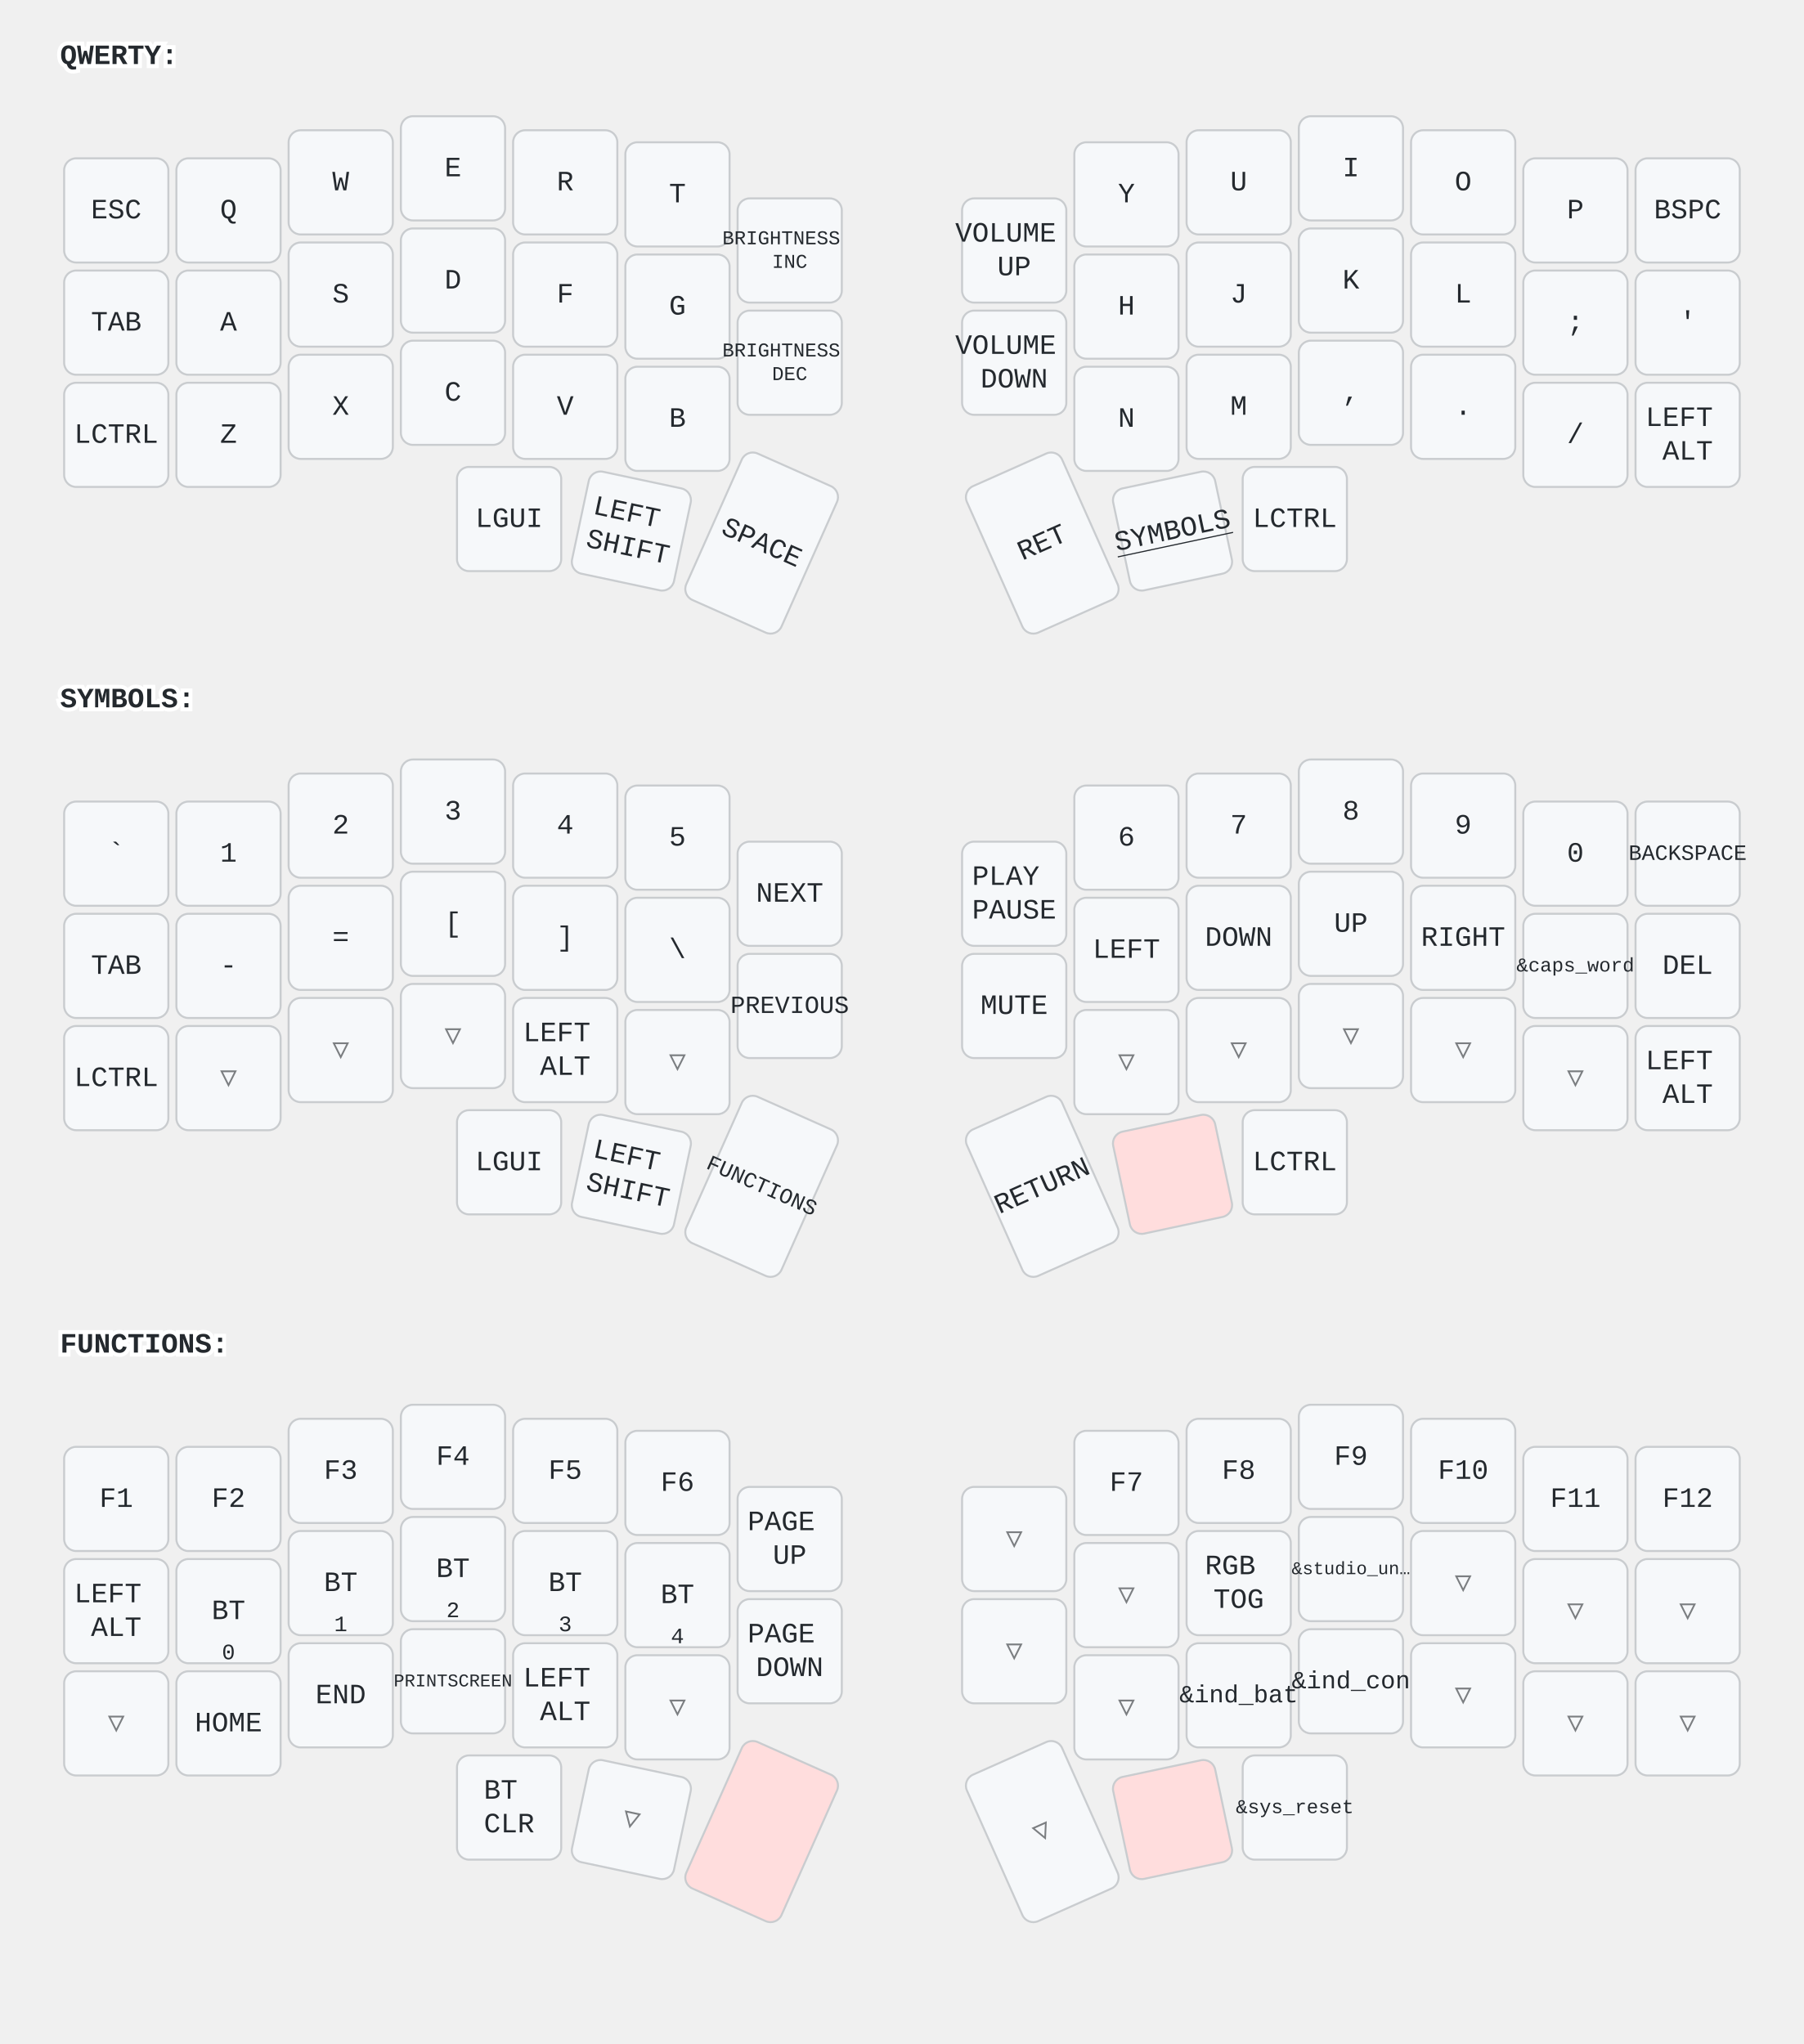
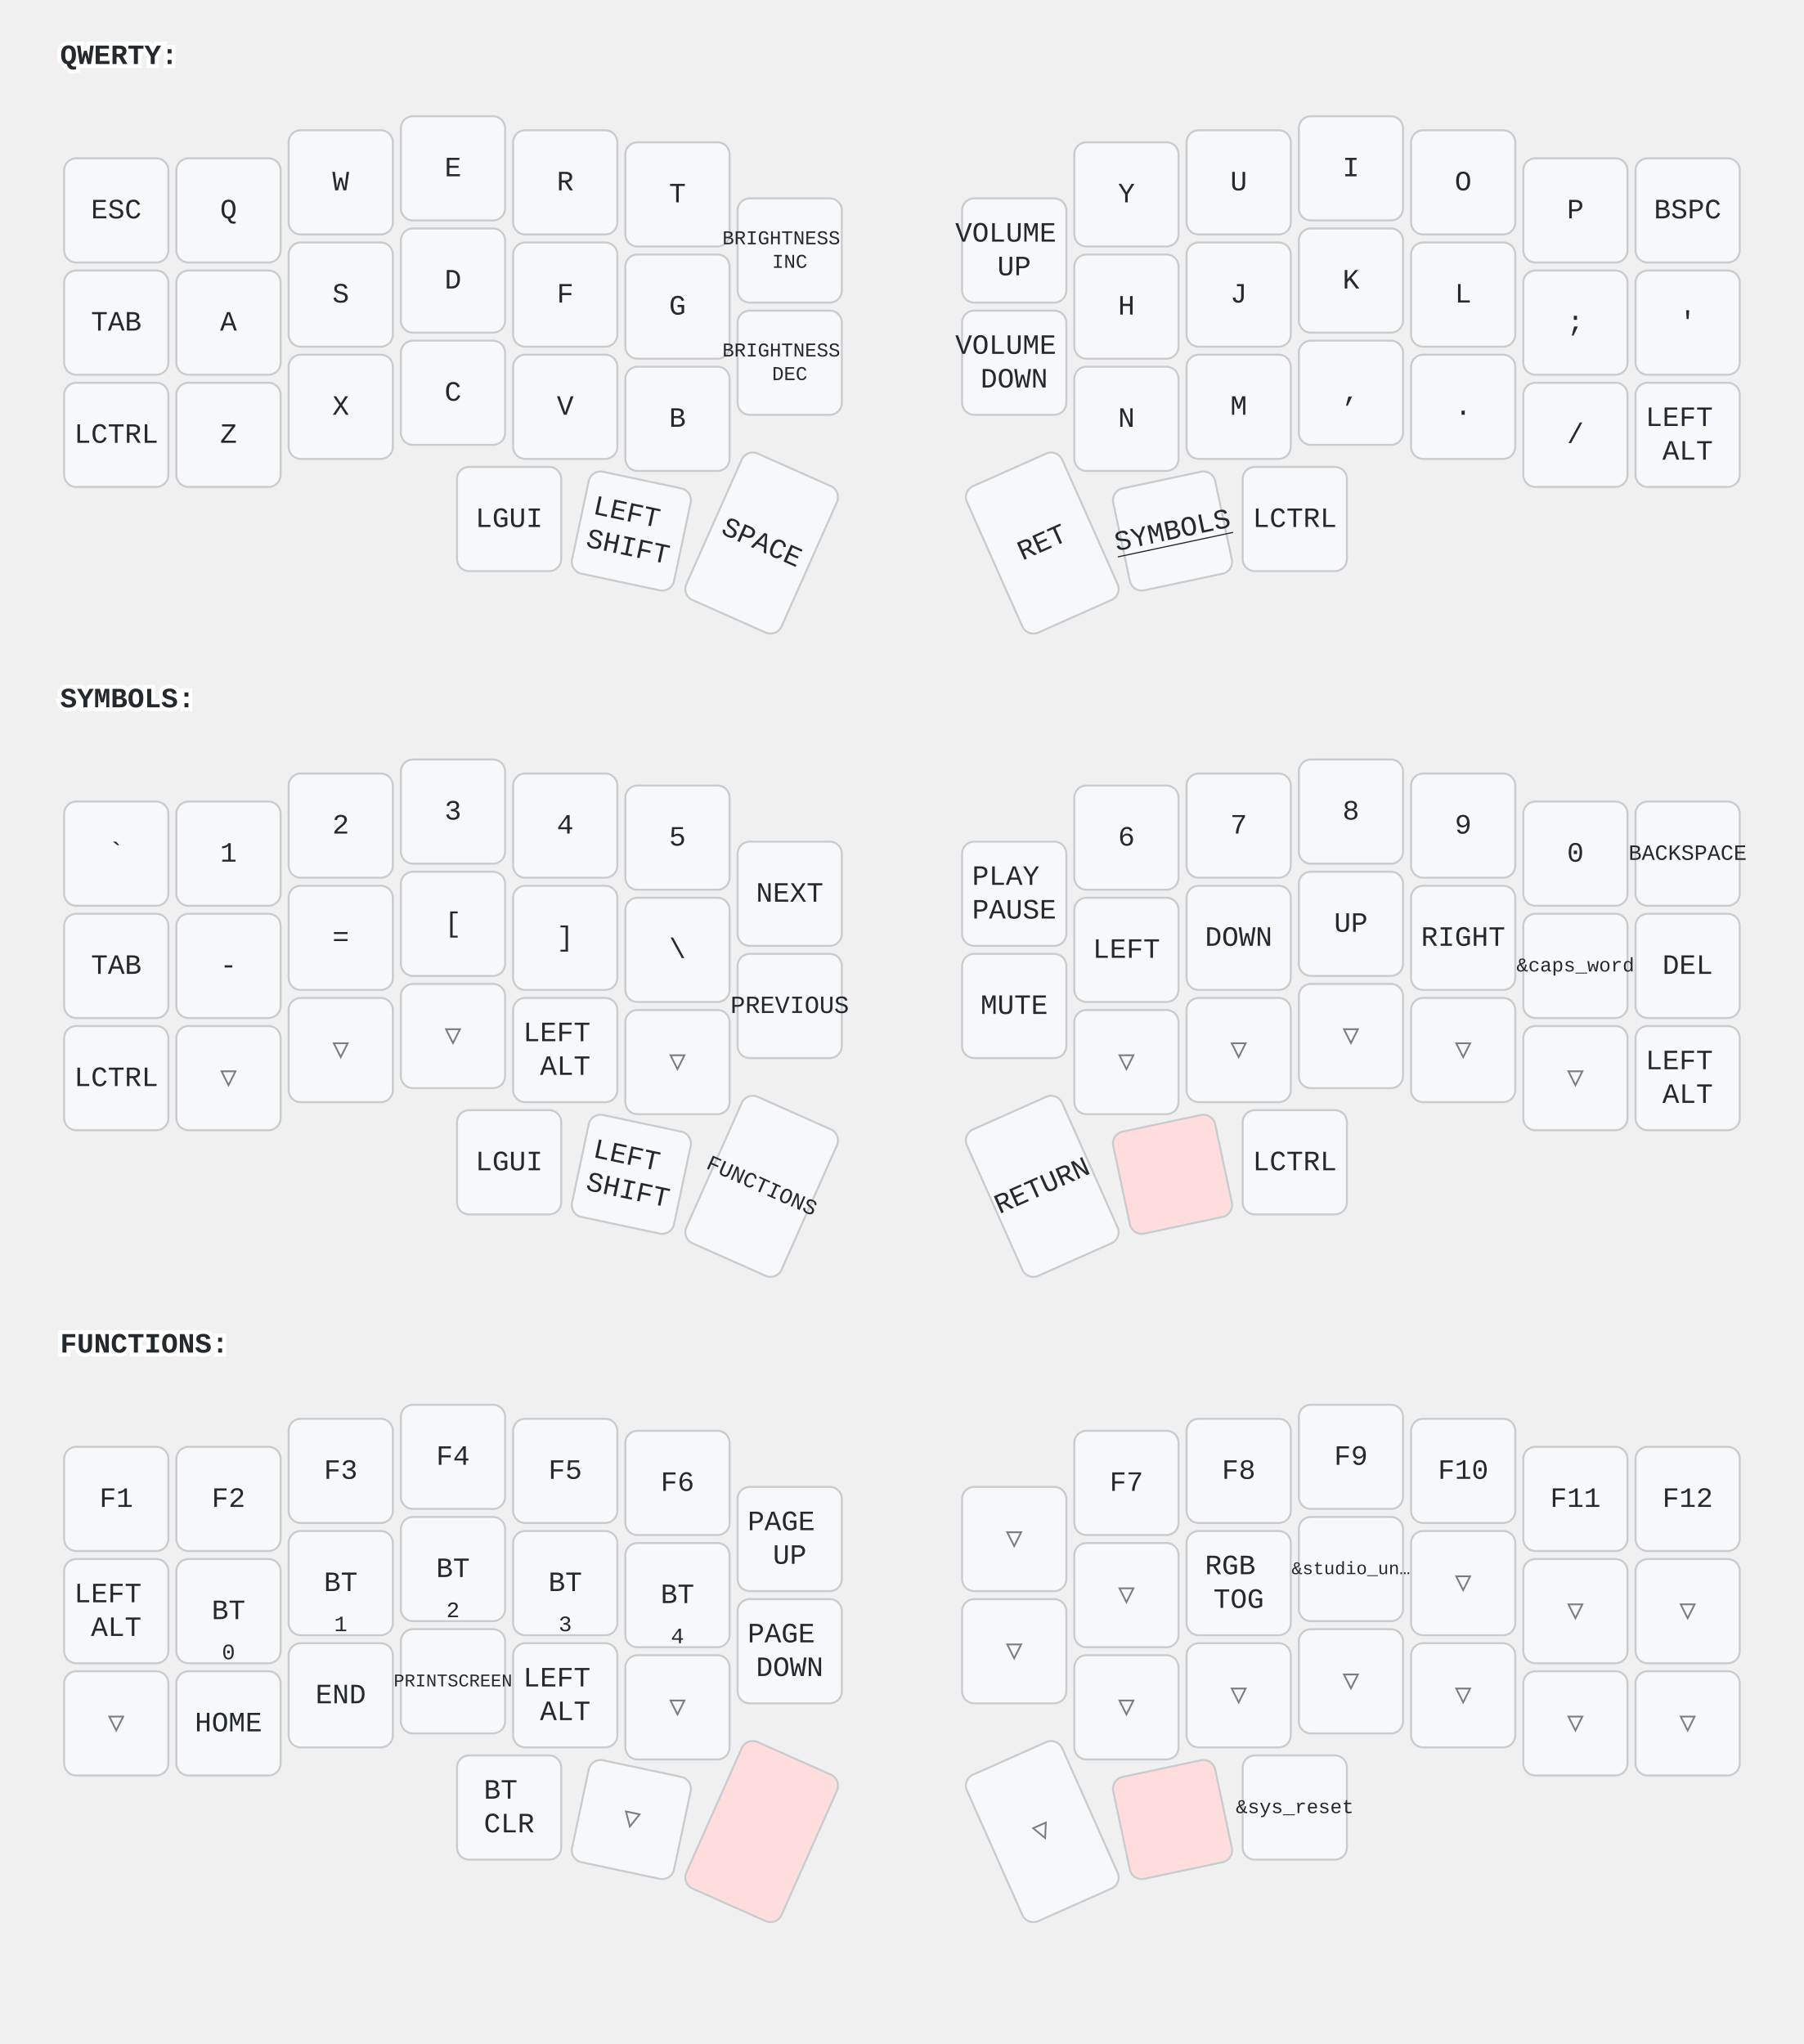
<svg xmlns="http://www.w3.org/2000/svg" width="900" height="1020" viewBox="0 0 900 1020" class="keymap">
  <style>/* inherit to force styles through use tags */
svg path {
    fill: inherit;
}

/* font and background color specifications */
svg.keymap {
    font-family: SFMono-Regular,Consolas,Liberation Mono,Menlo,monospace;
    font-size: 14px;
    font-kerning: normal;
    text-rendering: optimizeLegibility;
    fill: #24292e;
}

/* default key styling */
rect.key {
    fill: #f6f8fa;
}

rect.key, rect.combo {
    stroke: #c9cccf;
    stroke-width: 1;
}

/* default key side styling, only used is draw_key_sides is set */
rect.side {
    filter: brightness(90%);
}

/* color accent for combo boxes */
rect.combo, rect.combo-separate {
    fill: #cdf;
}

/* color accent for held keys */
rect.held, rect.combo.held {
    fill: #fdd;
}

/* color accent for ghost (optional) keys */
rect.ghost, rect.combo.ghost {
    stroke-dasharray: 4, 4;
    stroke-width: 2;
}

text {
    text-anchor: middle;
    dominant-baseline: middle;
}

/* styling for layer labels */
text.label {
    font-weight: bold;
    text-anchor: start;
    stroke: white;
    stroke-width: 4;
    paint-order: stroke;
}

/* styling for optional footer */
text.footer {
    text-anchor: end;
    dominant-baseline: auto;
    stroke: white;
    stroke-width: 4;
    paint-order: stroke;
}

/* styling for combo tap, and key non-tap label text */
text.combo, text.hold, text.shifted, text.left, text.right {
    font-size: 11px;
}

text.hold {
    text-anchor: middle;
    dominant-baseline: auto;
}

text.shifted {
    text-anchor: middle;
    dominant-baseline: hanging;
}

text.left {
    text-anchor: start;
}

text.right {
    text-anchor: end;
}

text.layer-activator {
    text-decoration: underline;
}

/* styling for hold/shifted label text in combo box */
text.combo.hold, text.combo.shifted, text.combo.left, text.combo.right {
    font-size: 8px;
}

/* lighter symbol for transparent keys */
text.trans {
    fill: #7b7e81;
}

/* styling for combo dendrons */
path.combo {
    stroke-width: 1;
    stroke: gray;
    fill: none;
}

/* Start Tabler Icons Cleanup */
/* cannot use height/width with glyphs */
.icon-tabler &gt; path {
    fill: inherit;
    stroke: inherit;
    stroke-width: 2;
}
/* hide tabler's default box */
.icon-tabler &gt; path[stroke="none"][fill="none"] {
    visibility: hidden;
}
/* End Tabler Icons Cleanup */
</style>
  <g transform="translate(30, 0)" class="layer-QWERTY">
    <text x="0" y="28" class="label" id="QWERTY">QWERTY:</text>
    <g transform="translate(0, 56)">
      <g transform="translate(28, 49)" class="key keypos-0">
        <rect rx="6" ry="6" x="-26" y="-26" width="52" height="52" class="key" />
        <text x="0" y="0" class="key tap">ESC</text>
      </g>
      <g transform="translate(84, 49)" class="key keypos-1">
        <rect rx="6" ry="6" x="-26" y="-26" width="52" height="52" class="key" />
        <text x="0" y="0" class="key tap">Q</text>
      </g>
      <g transform="translate(140, 35)" class="key keypos-2">
        <rect rx="6" ry="6" x="-26" y="-26" width="52" height="52" class="key" />
        <text x="0" y="0" class="key tap">W</text>
      </g>
      <g transform="translate(196, 28)" class="key keypos-3">
        <rect rx="6" ry="6" x="-26" y="-26" width="52" height="52" class="key" />
        <text x="0" y="0" class="key tap">E</text>
      </g>
      <g transform="translate(252, 35)" class="key keypos-4">
        <rect rx="6" ry="6" x="-26" y="-26" width="52" height="52" class="key" />
        <text x="0" y="0" class="key tap">R</text>
      </g>
      <g transform="translate(308, 41)" class="key keypos-5">
        <rect rx="6" ry="6" x="-26" y="-26" width="52" height="52" class="key" />
        <text x="0" y="0" class="key tap">T</text>
      </g>
      <g transform="translate(364, 69)" class="key keypos-6">
        <rect rx="6" ry="6" x="-26" y="-26" width="52" height="52" class="key" />
        <text x="0" y="0" class="key tap">
          <tspan x="0" dy="-0.6em" style="font-size: 70%">BRIGHTNESS</tspan>
          <tspan x="0" dy="1.2em" style="font-size: 70%">INC</tspan>
        </text>
      </g>
      <g transform="translate(476, 69)" class="key keypos-7">
        <rect rx="6" ry="6" x="-26" y="-26" width="52" height="52" class="key" />
        <text x="0" y="0" class="key tap">
          <tspan x="0" dy="-0.6em">VOLUME</tspan>
          <tspan x="0" dy="1.2em">UP</tspan>
        </text>
      </g>
      <g transform="translate(532, 41)" class="key keypos-8">
        <rect rx="6" ry="6" x="-26" y="-26" width="52" height="52" class="key" />
        <text x="0" y="0" class="key tap">Y</text>
      </g>
      <g transform="translate(588, 35)" class="key keypos-9">
        <rect rx="6" ry="6" x="-26" y="-26" width="52" height="52" class="key" />
        <text x="0" y="0" class="key tap">U</text>
      </g>
      <g transform="translate(644, 28)" class="key keypos-10">
        <rect rx="6" ry="6" x="-26" y="-26" width="52" height="52" class="key" />
        <text x="0" y="0" class="key tap">I</text>
      </g>
      <g transform="translate(700, 35)" class="key keypos-11">
        <rect rx="6" ry="6" x="-26" y="-26" width="52" height="52" class="key" />
        <text x="0" y="0" class="key tap">O</text>
      </g>
      <g transform="translate(756, 49)" class="key keypos-12">
        <rect rx="6" ry="6" x="-26" y="-26" width="52" height="52" class="key" />
        <text x="0" y="0" class="key tap">P</text>
      </g>
      <g transform="translate(812, 49)" class="key keypos-13">
        <rect rx="6" ry="6" x="-26" y="-26" width="52" height="52" class="key" />
        <text x="0" y="0" class="key tap">BSPC</text>
      </g>
      <g transform="translate(28, 105)" class="key keypos-14">
        <rect rx="6" ry="6" x="-26" y="-26" width="52" height="52" class="key" />
        <text x="0" y="0" class="key tap">TAB</text>
      </g>
      <g transform="translate(84, 105)" class="key keypos-15">
        <rect rx="6" ry="6" x="-26" y="-26" width="52" height="52" class="key" />
        <text x="0" y="0" class="key tap">A</text>
      </g>
      <g transform="translate(140, 91)" class="key keypos-16">
        <rect rx="6" ry="6" x="-26" y="-26" width="52" height="52" class="key" />
        <text x="0" y="0" class="key tap">S</text>
      </g>
      <g transform="translate(196, 84)" class="key keypos-17">
        <rect rx="6" ry="6" x="-26" y="-26" width="52" height="52" class="key" />
        <text x="0" y="0" class="key tap">D</text>
      </g>
      <g transform="translate(252, 91)" class="key keypos-18">
        <rect rx="6" ry="6" x="-26" y="-26" width="52" height="52" class="key" />
        <text x="0" y="0" class="key tap">F</text>
      </g>
      <g transform="translate(308, 97)" class="key keypos-19">
        <rect rx="6" ry="6" x="-26" y="-26" width="52" height="52" class="key" />
        <text x="0" y="0" class="key tap">G</text>
      </g>
      <g transform="translate(364, 125)" class="key keypos-20">
        <rect rx="6" ry="6" x="-26" y="-26" width="52" height="52" class="key" />
        <text x="0" y="0" class="key tap">
          <tspan x="0" dy="-0.6em" style="font-size: 70%">BRIGHTNESS</tspan>
          <tspan x="0" dy="1.2em" style="font-size: 70%">DEC</tspan>
        </text>
      </g>
      <g transform="translate(476, 125)" class="key keypos-21">
        <rect rx="6" ry="6" x="-26" y="-26" width="52" height="52" class="key" />
        <text x="0" y="0" class="key tap">
          <tspan x="0" dy="-0.6em">VOLUME</tspan>
          <tspan x="0" dy="1.2em">DOWN</tspan>
        </text>
      </g>
      <g transform="translate(532, 97)" class="key keypos-22">
        <rect rx="6" ry="6" x="-26" y="-26" width="52" height="52" class="key" />
        <text x="0" y="0" class="key tap">H</text>
      </g>
      <g transform="translate(588, 91)" class="key keypos-23">
        <rect rx="6" ry="6" x="-26" y="-26" width="52" height="52" class="key" />
        <text x="0" y="0" class="key tap">J</text>
      </g>
      <g transform="translate(644, 84)" class="key keypos-24">
        <rect rx="6" ry="6" x="-26" y="-26" width="52" height="52" class="key" />
        <text x="0" y="0" class="key tap">K</text>
      </g>
      <g transform="translate(700, 91)" class="key keypos-25">
        <rect rx="6" ry="6" x="-26" y="-26" width="52" height="52" class="key" />
        <text x="0" y="0" class="key tap">L</text>
      </g>
      <g transform="translate(756, 105)" class="key keypos-26">
        <rect rx="6" ry="6" x="-26" y="-26" width="52" height="52" class="key" />
        <text x="0" y="0" class="key tap">;</text>
      </g>
      <g transform="translate(812, 105)" class="key keypos-27">
        <rect rx="6" ry="6" x="-26" y="-26" width="52" height="52" class="key" />
        <text x="0" y="0" class="key tap">'</text>
      </g>
      <g transform="translate(28, 161)" class="key keypos-28">
        <rect rx="6" ry="6" x="-26" y="-26" width="52" height="52" class="key" />
        <text x="0" y="0" class="key tap">LCTRL</text>
      </g>
      <g transform="translate(84, 161)" class="key keypos-29">
        <rect rx="6" ry="6" x="-26" y="-26" width="52" height="52" class="key" />
        <text x="0" y="0" class="key tap">Z</text>
      </g>
      <g transform="translate(140, 147)" class="key keypos-30">
        <rect rx="6" ry="6" x="-26" y="-26" width="52" height="52" class="key" />
        <text x="0" y="0" class="key tap">X</text>
      </g>
      <g transform="translate(196, 140)" class="key keypos-31">
        <rect rx="6" ry="6" x="-26" y="-26" width="52" height="52" class="key" />
        <text x="0" y="0" class="key tap">C</text>
      </g>
      <g transform="translate(252, 147)" class="key keypos-32">
        <rect rx="6" ry="6" x="-26" y="-26" width="52" height="52" class="key" />
        <text x="0" y="0" class="key tap">V</text>
      </g>
      <g transform="translate(308, 153)" class="key keypos-33">
        <rect rx="6" ry="6" x="-26" y="-26" width="52" height="52" class="key" />
        <text x="0" y="0" class="key tap">B</text>
      </g>
      <g transform="translate(532, 153)" class="key keypos-34">
        <rect rx="6" ry="6" x="-26" y="-26" width="52" height="52" class="key" />
        <text x="0" y="0" class="key tap">N</text>
      </g>
      <g transform="translate(588, 147)" class="key keypos-35">
        <rect rx="6" ry="6" x="-26" y="-26" width="52" height="52" class="key" />
        <text x="0" y="0" class="key tap">M</text>
      </g>
      <g transform="translate(644, 140)" class="key keypos-36">
        <rect rx="6" ry="6" x="-26" y="-26" width="52" height="52" class="key" />
        <text x="0" y="0" class="key tap">,</text>
      </g>
      <g transform="translate(700, 147)" class="key keypos-37">
        <rect rx="6" ry="6" x="-26" y="-26" width="52" height="52" class="key" />
        <text x="0" y="0" class="key tap">.</text>
      </g>
      <g transform="translate(756, 161)" class="key keypos-38">
        <rect rx="6" ry="6" x="-26" y="-26" width="52" height="52" class="key" />
        <text x="0" y="0" class="key tap">/</text>
      </g>
      <g transform="translate(812, 161)" class="key keypos-39">
        <rect rx="6" ry="6" x="-26" y="-26" width="52" height="52" class="key" />
        <text x="0" y="0" class="key tap">
          <tspan x="0" dy="-0.6em">LEFT</tspan>
          <tspan x="0" dy="1.2em">ALT</tspan>
        </text>
      </g>
      <g transform="translate(224, 203)" class="key keypos-40">
        <rect rx="6" ry="6" x="-26" y="-26" width="52" height="52" class="key" />
        <text x="0" y="0" class="key tap">LGUI</text>
      </g>
      <g transform="translate(285, 209) rotate(12.0)" class="key keypos-41">
        <rect rx="6" ry="6" x="-26" y="-26" width="52" height="52" class="key" />
        <text x="0" y="0" class="key tap">
          <tspan x="0" dy="-0.6em">LEFT</tspan>
          <tspan x="0" dy="1.2em">SHIFT</tspan>
        </text>
      </g>
      <g transform="translate(350, 215) rotate(24.0)" class="key keypos-42">
        <rect rx="6" ry="6" x="-26" y="-40" width="52" height="80" class="key" />
        <text x="0" y="0" class="key tap">SPACE</text>
      </g>
      <g transform="translate(490, 215) rotate(-24.0)" class="key keypos-43">
        <rect rx="6" ry="6" x="-26" y="-40" width="52" height="80" class="key" />
        <text x="0" y="0" class="key tap">RET</text>
      </g>
      <g transform="translate(555, 209) rotate(-12.0)" class="key keypos-44">
        <rect rx="6" ry="6" x="-26" y="-26" width="52" height="52" class="key" />
        <a href="#SYMBOLS">
          <text x="0" y="0" class="key tap layer-activator">SYMBOLS</text>
        </a>
      </g>
      <g transform="translate(616, 203)" class="key keypos-45">
        <rect rx="6" ry="6" x="-26" y="-26" width="52" height="52" class="key" />
        <text x="0" y="0" class="key tap">LCTRL</text>
      </g>
    </g>
  </g>
  <g transform="translate(30, 321)" class="layer-SYMBOLS">
    <text x="0" y="28" class="label" id="SYMBOLS">SYMBOLS:</text>
    <g transform="translate(0, 56)">
      <g transform="translate(28, 49)" class="key keypos-0">
        <rect rx="6" ry="6" x="-26" y="-26" width="52" height="52" class="key" />
        <text x="0" y="0" class="key tap">`</text>
      </g>
      <g transform="translate(84, 49)" class="key keypos-1">
        <rect rx="6" ry="6" x="-26" y="-26" width="52" height="52" class="key" />
        <text x="0" y="0" class="key tap">1</text>
      </g>
      <g transform="translate(140, 35)" class="key keypos-2">
        <rect rx="6" ry="6" x="-26" y="-26" width="52" height="52" class="key" />
        <text x="0" y="0" class="key tap">2</text>
      </g>
      <g transform="translate(196, 28)" class="key keypos-3">
        <rect rx="6" ry="6" x="-26" y="-26" width="52" height="52" class="key" />
        <text x="0" y="0" class="key tap">3</text>
      </g>
      <g transform="translate(252, 35)" class="key keypos-4">
        <rect rx="6" ry="6" x="-26" y="-26" width="52" height="52" class="key" />
        <text x="0" y="0" class="key tap">4</text>
      </g>
      <g transform="translate(308, 41)" class="key keypos-5">
        <rect rx="6" ry="6" x="-26" y="-26" width="52" height="52" class="key" />
        <text x="0" y="0" class="key tap">5</text>
      </g>
      <g transform="translate(364, 69)" class="key keypos-6">
        <rect rx="6" ry="6" x="-26" y="-26" width="52" height="52" class="key" />
        <text x="0" y="0" class="key tap">NEXT</text>
      </g>
      <g transform="translate(476, 69)" class="key keypos-7">
        <rect rx="6" ry="6" x="-26" y="-26" width="52" height="52" class="key" />
        <text x="0" y="0" class="key tap">
          <tspan x="0" dy="-0.6em">PLAY</tspan>
          <tspan x="0" dy="1.2em">PAUSE</tspan>
        </text>
      </g>
      <g transform="translate(532, 41)" class="key keypos-8">
        <rect rx="6" ry="6" x="-26" y="-26" width="52" height="52" class="key" />
        <text x="0" y="0" class="key tap">6</text>
      </g>
      <g transform="translate(588, 35)" class="key keypos-9">
        <rect rx="6" ry="6" x="-26" y="-26" width="52" height="52" class="key" />
        <text x="0" y="0" class="key tap">7</text>
      </g>
      <g transform="translate(644, 28)" class="key keypos-10">
        <rect rx="6" ry="6" x="-26" y="-26" width="52" height="52" class="key" />
        <text x="0" y="0" class="key tap">8</text>
      </g>
      <g transform="translate(700, 35)" class="key keypos-11">
        <rect rx="6" ry="6" x="-26" y="-26" width="52" height="52" class="key" />
        <text x="0" y="0" class="key tap">9</text>
      </g>
      <g transform="translate(756, 49)" class="key keypos-12">
        <rect rx="6" ry="6" x="-26" y="-26" width="52" height="52" class="key" />
        <text x="0" y="0" class="key tap">0</text>
      </g>
      <g transform="translate(812, 49)" class="key keypos-13">
        <rect rx="6" ry="6" x="-26" y="-26" width="52" height="52" class="key" />
        <text x="0" y="0" class="key tap">
          <tspan style="font-size: 78%">BACKSPACE</tspan>
        </text>
      </g>
      <g transform="translate(28, 105)" class="key keypos-14">
        <rect rx="6" ry="6" x="-26" y="-26" width="52" height="52" class="key" />
        <text x="0" y="0" class="key tap">TAB</text>
      </g>
      <g transform="translate(84, 105)" class="key keypos-15">
        <rect rx="6" ry="6" x="-26" y="-26" width="52" height="52" class="key" />
        <text x="0" y="0" class="key tap">-</text>
      </g>
      <g transform="translate(140, 91)" class="key keypos-16">
        <rect rx="6" ry="6" x="-26" y="-26" width="52" height="52" class="key" />
        <text x="0" y="0" class="key tap">=</text>
      </g>
      <g transform="translate(196, 84)" class="key keypos-17">
        <rect rx="6" ry="6" x="-26" y="-26" width="52" height="52" class="key" />
        <text x="0" y="0" class="key tap">[</text>
      </g>
      <g transform="translate(252, 91)" class="key keypos-18">
        <rect rx="6" ry="6" x="-26" y="-26" width="52" height="52" class="key" />
        <text x="0" y="0" class="key tap">]</text>
      </g>
      <g transform="translate(308, 97)" class="key keypos-19">
        <rect rx="6" ry="6" x="-26" y="-26" width="52" height="52" class="key" />
        <text x="0" y="0" class="key tap">\</text>
      </g>
      <g transform="translate(364, 125)" class="key keypos-20">
        <rect rx="6" ry="6" x="-26" y="-26" width="52" height="52" class="key" />
        <text x="0" y="0" class="key tap">
          <tspan style="font-size: 88%">PREVIOUS</tspan>
        </text>
      </g>
      <g transform="translate(476, 125)" class="key keypos-21">
        <rect rx="6" ry="6" x="-26" y="-26" width="52" height="52" class="key" />
        <text x="0" y="0" class="key tap">MUTE</text>
      </g>
      <g transform="translate(532, 97)" class="key keypos-22">
        <rect rx="6" ry="6" x="-26" y="-26" width="52" height="52" class="key" />
        <text x="0" y="0" class="key tap">LEFT</text>
      </g>
      <g transform="translate(588, 91)" class="key keypos-23">
        <rect rx="6" ry="6" x="-26" y="-26" width="52" height="52" class="key" />
        <text x="0" y="0" class="key tap">DOWN</text>
      </g>
      <g transform="translate(644, 84)" class="key keypos-24">
        <rect rx="6" ry="6" x="-26" y="-26" width="52" height="52" class="key" />
        <text x="0" y="0" class="key tap">UP</text>
      </g>
      <g transform="translate(700, 91)" class="key keypos-25">
        <rect rx="6" ry="6" x="-26" y="-26" width="52" height="52" class="key" />
        <text x="0" y="0" class="key tap">RIGHT</text>
      </g>
      <g transform="translate(756, 105)" class="key keypos-26">
        <rect rx="6" ry="6" x="-26" y="-26" width="52" height="52" class="key" />
        <text x="0" y="0" class="key tap">
          <tspan style="font-size: 70%">&amp;caps_word</tspan>
        </text>
      </g>
      <g transform="translate(812, 105)" class="key keypos-27">
        <rect rx="6" ry="6" x="-26" y="-26" width="52" height="52" class="key" />
        <text x="0" y="0" class="key tap">DEL</text>
      </g>
      <g transform="translate(28, 161)" class="key keypos-28">
        <rect rx="6" ry="6" x="-26" y="-26" width="52" height="52" class="key" />
        <text x="0" y="0" class="key tap">LCTRL</text>
      </g>
      <g transform="translate(84, 161)" class="key trans keypos-29">
        <rect rx="6" ry="6" x="-26" y="-26" width="52" height="52" class="key trans" />
        <text x="0" y="0" class="key trans tap">▽</text>
      </g>
      <g transform="translate(140, 147)" class="key trans keypos-30">
        <rect rx="6" ry="6" x="-26" y="-26" width="52" height="52" class="key trans" />
        <text x="0" y="0" class="key trans tap">▽</text>
      </g>
      <g transform="translate(196, 140)" class="key trans keypos-31">
        <rect rx="6" ry="6" x="-26" y="-26" width="52" height="52" class="key trans" />
        <text x="0" y="0" class="key trans tap">▽</text>
      </g>
      <g transform="translate(252, 147)" class="key keypos-32">
        <rect rx="6" ry="6" x="-26" y="-26" width="52" height="52" class="key" />
        <text x="0" y="0" class="key tap">
          <tspan x="0" dy="-0.6em">LEFT</tspan>
          <tspan x="0" dy="1.2em">ALT</tspan>
        </text>
      </g>
      <g transform="translate(308, 153)" class="key trans keypos-33">
        <rect rx="6" ry="6" x="-26" y="-26" width="52" height="52" class="key trans" />
        <text x="0" y="0" class="key trans tap">▽</text>
      </g>
      <g transform="translate(532, 153)" class="key trans keypos-34">
        <rect rx="6" ry="6" x="-26" y="-26" width="52" height="52" class="key trans" />
        <text x="0" y="0" class="key trans tap">▽</text>
      </g>
      <g transform="translate(588, 147)" class="key trans keypos-35">
        <rect rx="6" ry="6" x="-26" y="-26" width="52" height="52" class="key trans" />
        <text x="0" y="0" class="key trans tap">▽</text>
      </g>
      <g transform="translate(644, 140)" class="key trans keypos-36">
        <rect rx="6" ry="6" x="-26" y="-26" width="52" height="52" class="key trans" />
        <text x="0" y="0" class="key trans tap">▽</text>
      </g>
      <g transform="translate(700, 147)" class="key trans keypos-37">
        <rect rx="6" ry="6" x="-26" y="-26" width="52" height="52" class="key trans" />
        <text x="0" y="0" class="key trans tap">▽</text>
      </g>
      <g transform="translate(756, 161)" class="key trans keypos-38">
        <rect rx="6" ry="6" x="-26" y="-26" width="52" height="52" class="key trans" />
        <text x="0" y="0" class="key trans tap">▽</text>
      </g>
      <g transform="translate(812, 161)" class="key keypos-39">
        <rect rx="6" ry="6" x="-26" y="-26" width="52" height="52" class="key" />
        <text x="0" y="0" class="key tap">
          <tspan x="0" dy="-0.6em">LEFT</tspan>
          <tspan x="0" dy="1.2em">ALT</tspan>
        </text>
      </g>
      <g transform="translate(224, 203)" class="key keypos-40">
        <rect rx="6" ry="6" x="-26" y="-26" width="52" height="52" class="key" />
        <text x="0" y="0" class="key tap">LGUI</text>
      </g>
      <g transform="translate(285, 209) rotate(12.0)" class="key keypos-41">
        <rect rx="6" ry="6" x="-26" y="-26" width="52" height="52" class="key" />
        <text x="0" y="0" class="key tap">
          <tspan x="0" dy="-0.6em">LEFT</tspan>
          <tspan x="0" dy="1.2em">SHIFT</tspan>
        </text>
      </g>
      <g transform="translate(350, 215) rotate(24.0)" class="key keypos-42">
        <rect rx="6" ry="6" x="-26" y="-40" width="52" height="80" class="key" />
        <a href="#FUNCTIONS">
          <text x="0" y="0" class="key tap layer-activator">
            <tspan style="font-size: 78%">FUNCTIONS</tspan>
          </text>
        </a>
      </g>
      <g transform="translate(490, 215) rotate(-24.0)" class="key keypos-43">
        <rect rx="6" ry="6" x="-26" y="-40" width="52" height="80" class="key" />
        <text x="0" y="0" class="key tap">RETURN</text>
      </g>
      <g transform="translate(555, 209) rotate(-12.0)" class="key held keypos-44">
        <rect rx="6" ry="6" x="-26" y="-26" width="52" height="52" class="key held" />
      </g>
      <g transform="translate(616, 203)" class="key keypos-45">
        <rect rx="6" ry="6" x="-26" y="-26" width="52" height="52" class="key" />
        <text x="0" y="0" class="key tap">LCTRL</text>
      </g>
    </g>
  </g>
  <g transform="translate(30, 643)" class="layer-FUNCTIONS">
    <text x="0" y="28" class="label" id="FUNCTIONS">FUNCTIONS:</text>
    <g transform="translate(0, 56)">
      <g transform="translate(28, 49)" class="key keypos-0">
        <rect rx="6" ry="6" x="-26" y="-26" width="52" height="52" class="key" />
        <text x="0" y="0" class="key tap">F1</text>
      </g>
      <g transform="translate(84, 49)" class="key keypos-1">
        <rect rx="6" ry="6" x="-26" y="-26" width="52" height="52" class="key" />
        <text x="0" y="0" class="key tap">F2</text>
      </g>
      <g transform="translate(140, 35)" class="key keypos-2">
        <rect rx="6" ry="6" x="-26" y="-26" width="52" height="52" class="key" />
        <text x="0" y="0" class="key tap">F3</text>
      </g>
      <g transform="translate(196, 28)" class="key keypos-3">
        <rect rx="6" ry="6" x="-26" y="-26" width="52" height="52" class="key" />
        <text x="0" y="0" class="key tap">F4</text>
      </g>
      <g transform="translate(252, 35)" class="key keypos-4">
        <rect rx="6" ry="6" x="-26" y="-26" width="52" height="52" class="key" />
        <text x="0" y="0" class="key tap">F5</text>
      </g>
      <g transform="translate(308, 41)" class="key keypos-5">
        <rect rx="6" ry="6" x="-26" y="-26" width="52" height="52" class="key" />
        <text x="0" y="0" class="key tap">F6</text>
      </g>
      <g transform="translate(364, 69)" class="key keypos-6">
        <rect rx="6" ry="6" x="-26" y="-26" width="52" height="52" class="key" />
        <text x="0" y="0" class="key tap">
          <tspan x="0" dy="-0.6em">PAGE</tspan>
          <tspan x="0" dy="1.2em">UP</tspan>
        </text>
      </g>
      <g transform="translate(476, 69)" class="key trans keypos-7">
        <rect rx="6" ry="6" x="-26" y="-26" width="52" height="52" class="key trans" />
        <text x="0" y="0" class="key trans tap">▽</text>
      </g>
      <g transform="translate(532, 41)" class="key keypos-8">
        <rect rx="6" ry="6" x="-26" y="-26" width="52" height="52" class="key" />
        <text x="0" y="0" class="key tap">F7</text>
      </g>
      <g transform="translate(588, 35)" class="key keypos-9">
        <rect rx="6" ry="6" x="-26" y="-26" width="52" height="52" class="key" />
        <text x="0" y="0" class="key tap">F8</text>
      </g>
      <g transform="translate(644, 28)" class="key keypos-10">
        <rect rx="6" ry="6" x="-26" y="-26" width="52" height="52" class="key" />
        <text x="0" y="0" class="key tap">F9</text>
      </g>
      <g transform="translate(700, 35)" class="key keypos-11">
        <rect rx="6" ry="6" x="-26" y="-26" width="52" height="52" class="key" />
        <text x="0" y="0" class="key tap">F10</text>
      </g>
      <g transform="translate(756, 49)" class="key keypos-12">
        <rect rx="6" ry="6" x="-26" y="-26" width="52" height="52" class="key" />
        <text x="0" y="0" class="key tap">F11</text>
      </g>
      <g transform="translate(812, 49)" class="key keypos-13">
        <rect rx="6" ry="6" x="-26" y="-26" width="52" height="52" class="key" />
        <text x="0" y="0" class="key tap">F12</text>
      </g>
      <g transform="translate(28, 105)" class="key keypos-14">
        <rect rx="6" ry="6" x="-26" y="-26" width="52" height="52" class="key" />
        <text x="0" y="0" class="key tap">
          <tspan x="0" dy="-0.6em">LEFT</tspan>
          <tspan x="0" dy="1.2em">ALT</tspan>
        </text>
      </g>
      <g transform="translate(84, 105)" class="key keypos-15">
        <rect rx="6" ry="6" x="-26" y="-26" width="52" height="52" class="key" />
        <text x="0" y="0" class="key tap">BT</text>
        <text x="0" y="24" class="key hold">0</text>
      </g>
      <g transform="translate(140, 91)" class="key keypos-16">
        <rect rx="6" ry="6" x="-26" y="-26" width="52" height="52" class="key" />
        <text x="0" y="0" class="key tap">BT</text>
        <text x="0" y="24" class="key hold">1</text>
      </g>
      <g transform="translate(196, 84)" class="key keypos-17">
        <rect rx="6" ry="6" x="-26" y="-26" width="52" height="52" class="key" />
        <text x="0" y="0" class="key tap">BT</text>
        <text x="0" y="24" class="key hold">2</text>
      </g>
      <g transform="translate(252, 91)" class="key keypos-18">
        <rect rx="6" ry="6" x="-26" y="-26" width="52" height="52" class="key" />
        <text x="0" y="0" class="key tap">BT</text>
        <text x="0" y="24" class="key hold">3</text>
      </g>
      <g transform="translate(308, 97)" class="key keypos-19">
        <rect rx="6" ry="6" x="-26" y="-26" width="52" height="52" class="key" />
        <text x="0" y="0" class="key tap">BT</text>
        <text x="0" y="24" class="key hold">4</text>
      </g>
      <g transform="translate(364, 125)" class="key keypos-20">
        <rect rx="6" ry="6" x="-26" y="-26" width="52" height="52" class="key" />
        <text x="0" y="0" class="key tap">
          <tspan x="0" dy="-0.6em">PAGE</tspan>
          <tspan x="0" dy="1.2em">DOWN</tspan>
        </text>
      </g>
      <g transform="translate(476, 125)" class="key trans keypos-21">
        <rect rx="6" ry="6" x="-26" y="-26" width="52" height="52" class="key trans" />
        <text x="0" y="0" class="key trans tap">▽</text>
      </g>
      <g transform="translate(532, 97)" class="key trans keypos-22">
        <rect rx="6" ry="6" x="-26" y="-26" width="52" height="52" class="key trans" />
        <text x="0" y="0" class="key trans tap">▽</text>
      </g>
      <g transform="translate(588, 91)" class="key keypos-23">
        <rect rx="6" ry="6" x="-26" y="-26" width="52" height="52" class="key" />
        <text x="0" y="0" class="key tap">
          <tspan x="0" dy="-0.6em">RGB</tspan>
          <tspan x="0" dy="1.2em">TOG</tspan>
        </text>
      </g>
      <g transform="translate(644, 84)" class="key keypos-24">
        <rect rx="6" ry="6" x="-26" y="-26" width="52" height="52" class="key" />
        <text x="0" y="0" class="key tap">
          <tspan style="font-size: 64%">&amp;studio_un…</tspan>
        </text>
      </g>
      <g transform="translate(700, 91)" class="key trans keypos-25">
        <rect rx="6" ry="6" x="-26" y="-26" width="52" height="52" class="key trans" />
        <text x="0" y="0" class="key trans tap">▽</text>
      </g>
      <g transform="translate(756, 105)" class="key trans keypos-26">
        <rect rx="6" ry="6" x="-26" y="-26" width="52" height="52" class="key trans" />
        <text x="0" y="0" class="key trans tap">▽</text>
      </g>
      <g transform="translate(812, 105)" class="key trans keypos-27">
        <rect rx="6" ry="6" x="-26" y="-26" width="52" height="52" class="key trans" />
        <text x="0" y="0" class="key trans tap">▽</text>
      </g>
      <g transform="translate(28, 161)" class="key trans keypos-28">
        <rect rx="6" ry="6" x="-26" y="-26" width="52" height="52" class="key trans" />
        <text x="0" y="0" class="key trans tap">▽</text>
      </g>
      <g transform="translate(84, 161)" class="key keypos-29">
        <rect rx="6" ry="6" x="-26" y="-26" width="52" height="52" class="key" />
        <text x="0" y="0" class="key tap">HOME</text>
      </g>
      <g transform="translate(140, 147)" class="key keypos-30">
        <rect rx="6" ry="6" x="-26" y="-26" width="52" height="52" class="key" />
        <text x="0" y="0" class="key tap">END</text>
      </g>
      <g transform="translate(196, 140)" class="key keypos-31">
        <rect rx="6" ry="6" x="-26" y="-26" width="52" height="52" class="key" />
        <text x="0" y="0" class="key tap">
          <tspan style="font-size: 64%">PRINTSCREEN</tspan>
        </text>
      </g>
      <g transform="translate(252, 147)" class="key keypos-32">
        <rect rx="6" ry="6" x="-26" y="-26" width="52" height="52" class="key" />
        <text x="0" y="0" class="key tap">
          <tspan x="0" dy="-0.6em">LEFT</tspan>
          <tspan x="0" dy="1.2em">ALT</tspan>
        </text>
      </g>
      <g transform="translate(308, 153)" class="key trans keypos-33">
        <rect rx="6" ry="6" x="-26" y="-26" width="52" height="52" class="key trans" />
        <text x="0" y="0" class="key trans tap">▽</text>
      </g>
      <g transform="translate(532, 153)" class="key trans keypos-34">
        <rect rx="6" ry="6" x="-26" y="-26" width="52" height="52" class="key trans" />
        <text x="0" y="0" class="key trans tap">▽</text>
      </g>
-       <g transform="translate(588, 147)" class="key keypos-35">
-         <rect rx="6" ry="6" x="-26" y="-26" width="52" height="52" class="key" />
-         <text x="0" y="0" class="key tap">
-           <tspan style="font-size: 88%">&amp;ind_bat</tspan>
-         </text>
-       </g>
-       <g transform="translate(644, 140)" class="key keypos-36">
-         <rect rx="6" ry="6" x="-26" y="-26" width="52" height="52" class="key" />
-         <text x="0" y="0" class="key tap">
-           <tspan style="font-size: 88%">&amp;ind_con</tspan>
-         </text>
+       <g transform="translate(588, 147)" class="key trans keypos-35">
+         <rect rx="6" ry="6" x="-26" y="-26" width="52" height="52" class="key trans" />
+         <text x="0" y="0" class="key trans tap">▽</text>
+       </g>
+       <g transform="translate(644, 140)" class="key trans keypos-36">
+         <rect rx="6" ry="6" x="-26" y="-26" width="52" height="52" class="key trans" />
+         <text x="0" y="0" class="key trans tap">▽</text>
      </g>
      <g transform="translate(700, 147)" class="key trans keypos-37">
        <rect rx="6" ry="6" x="-26" y="-26" width="52" height="52" class="key trans" />
        <text x="0" y="0" class="key trans tap">▽</text>
      </g>
      <g transform="translate(756, 161)" class="key trans keypos-38">
        <rect rx="6" ry="6" x="-26" y="-26" width="52" height="52" class="key trans" />
        <text x="0" y="0" class="key trans tap">▽</text>
      </g>
      <g transform="translate(812, 161)" class="key trans keypos-39">
        <rect rx="6" ry="6" x="-26" y="-26" width="52" height="52" class="key trans" />
        <text x="0" y="0" class="key trans tap">▽</text>
      </g>
      <g transform="translate(224, 203)" class="key keypos-40">
        <rect rx="6" ry="6" x="-26" y="-26" width="52" height="52" class="key" />
        <text x="0" y="0" class="key tap">
          <tspan x="0" dy="-0.6em">BT</tspan>
          <tspan x="0" dy="1.2em">CLR</tspan>
        </text>
      </g>
      <g transform="translate(285, 209) rotate(12.0)" class="key trans keypos-41">
        <rect rx="6" ry="6" x="-26" y="-26" width="52" height="52" class="key trans" />
        <text x="0" y="0" class="key trans tap">▽</text>
      </g>
      <g transform="translate(350, 215) rotate(24.0)" class="key held keypos-42">
        <rect rx="6" ry="6" x="-26" y="-40" width="52" height="80" class="key held" />
      </g>
      <g transform="translate(490, 215) rotate(-24.0)" class="key trans keypos-43">
        <rect rx="6" ry="6" x="-26" y="-40" width="52" height="80" class="key trans" />
        <text x="0" y="0" class="key trans tap">▽</text>
      </g>
      <g transform="translate(555, 209) rotate(-12.0)" class="key held keypos-44">
        <rect rx="6" ry="6" x="-26" y="-26" width="52" height="52" class="key held" />
      </g>
      <g transform="translate(616, 203)" class="key keypos-45">
        <rect rx="6" ry="6" x="-26" y="-26" width="52" height="52" class="key" />
        <text x="0" y="0" class="key tap">
          <tspan style="font-size: 70%">&amp;sys_reset</tspan>
        </text>
      </g>
    </g>
  </g>
</svg>
